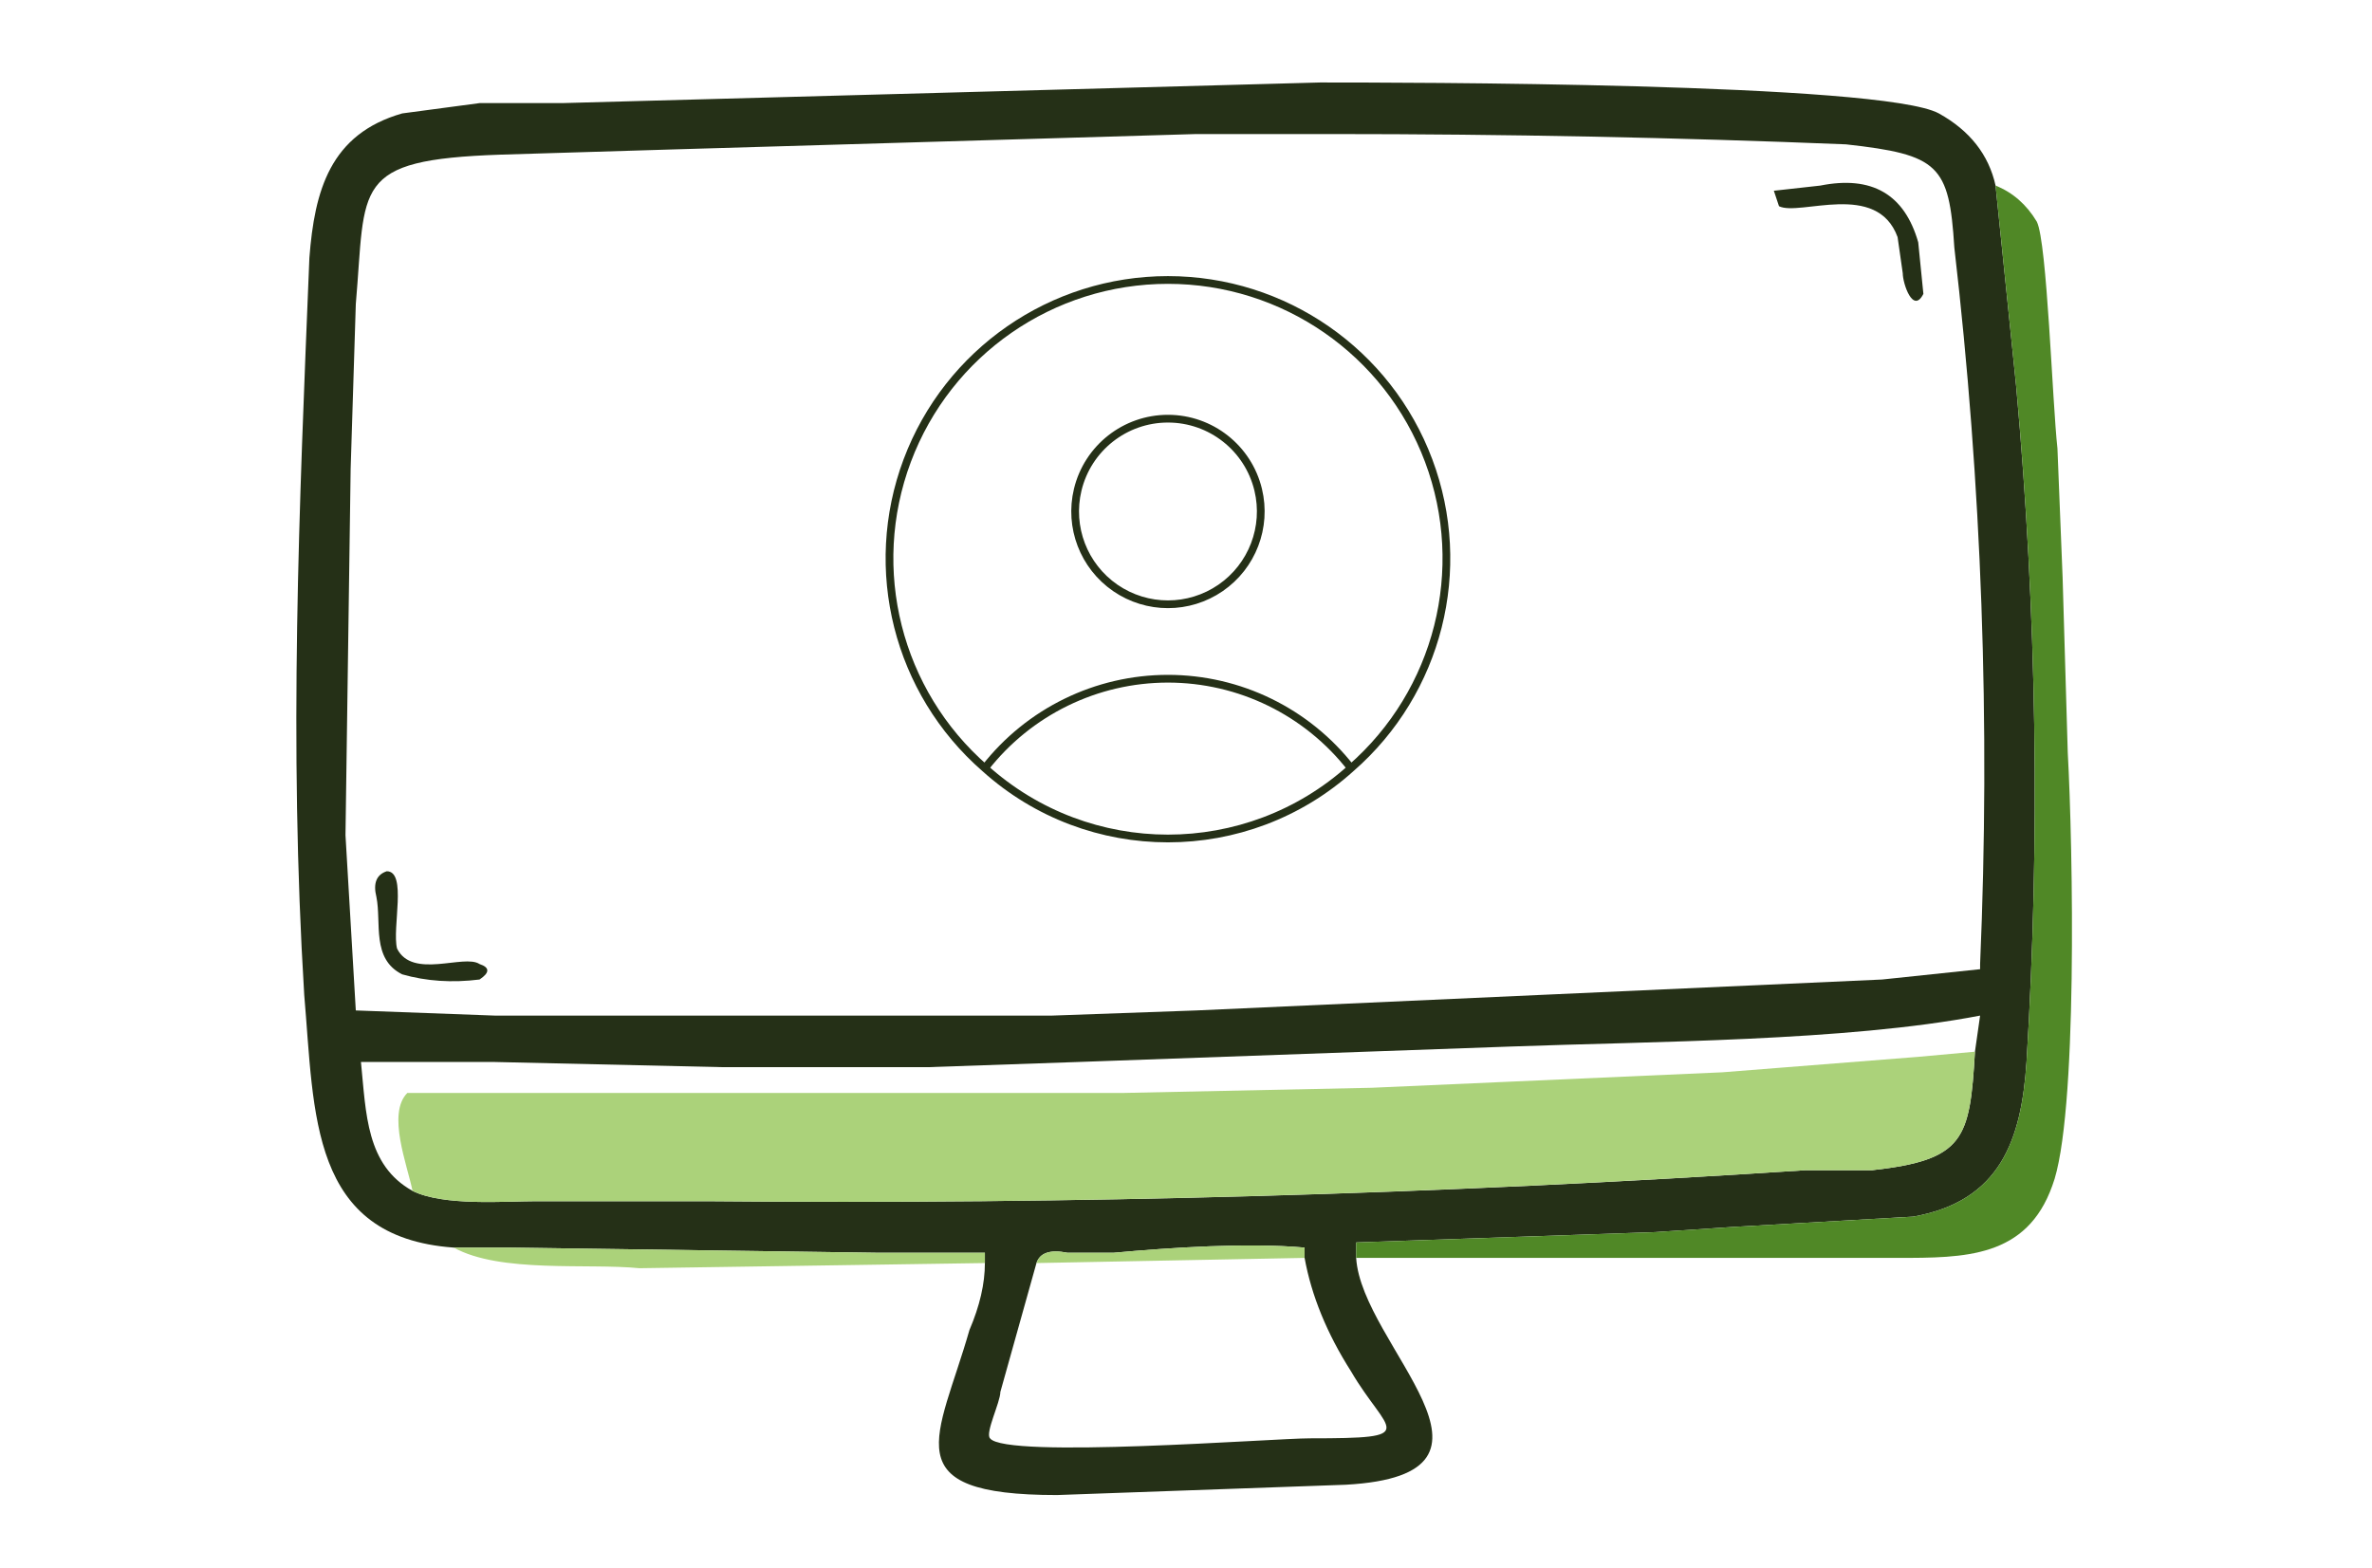
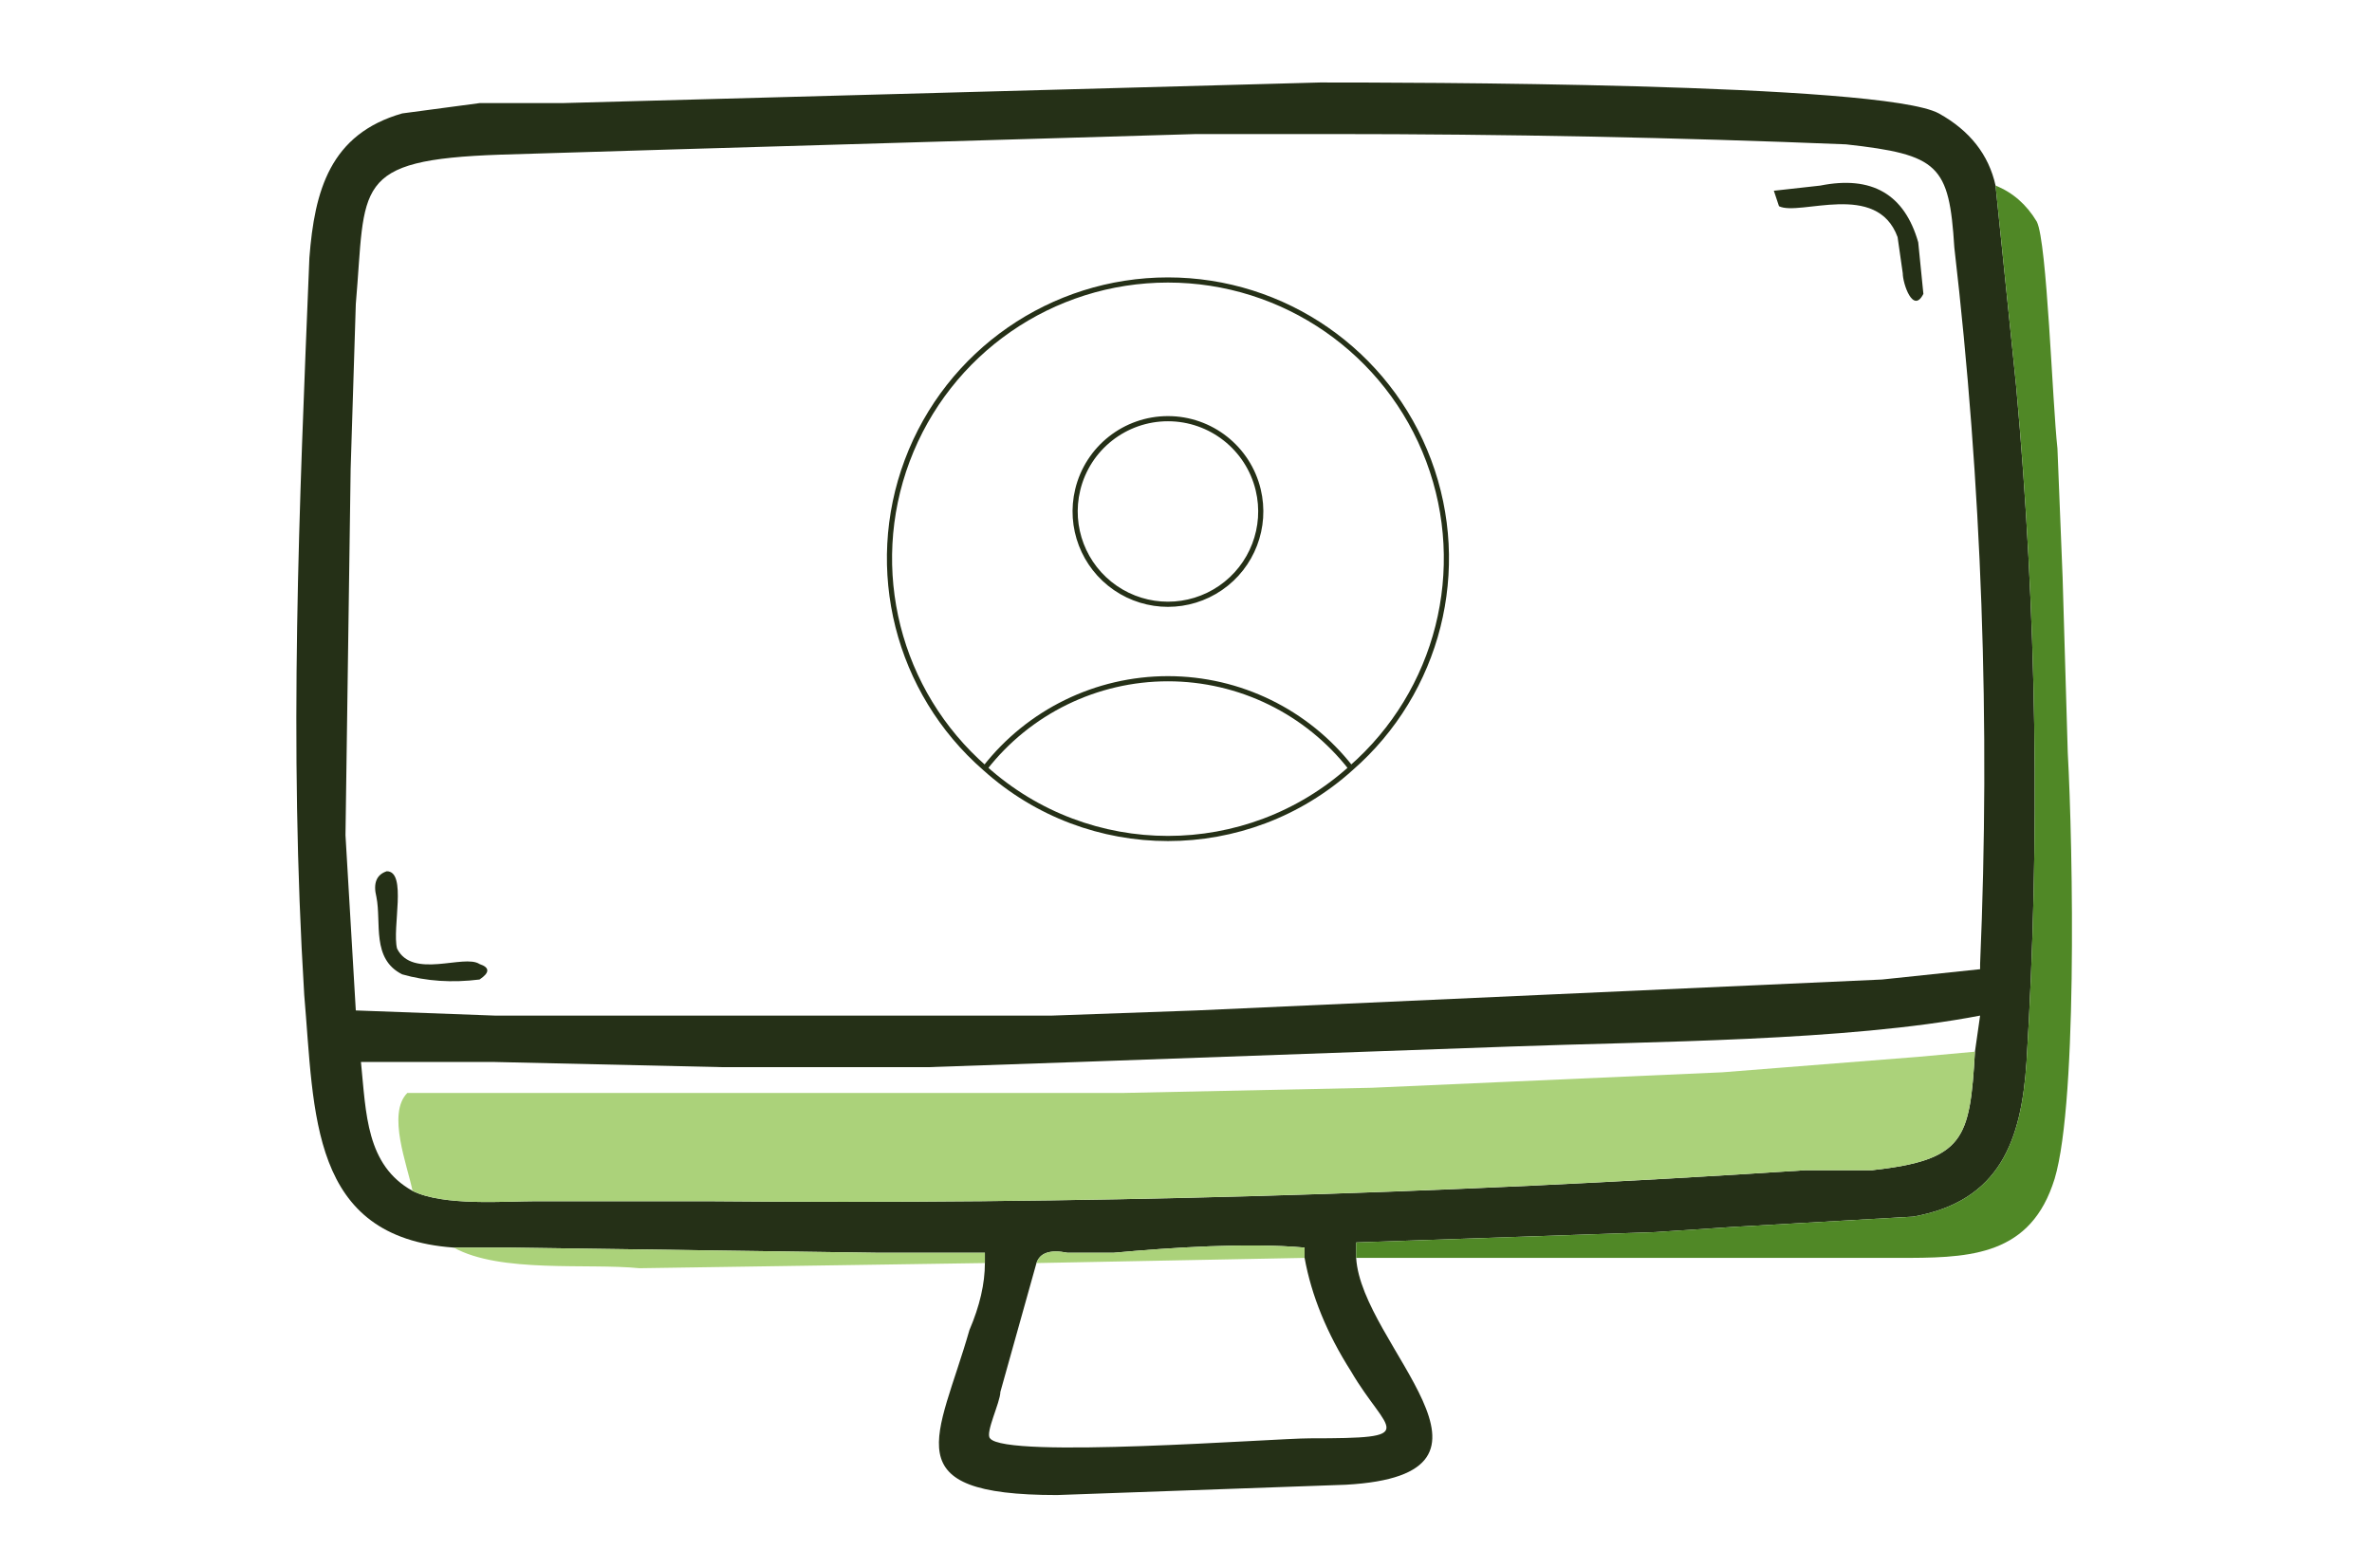
<svg xmlns="http://www.w3.org/2000/svg" width="460" height="304" fill="none" viewBox="0 0 460 304">
  <path fill="#253017" d="M88 242c-28-2-27-26-29-49-3-49-1-94 1-143 1-13 4-24 18-28l15-2h16l147-4c15 0 109 0 120 6q9 5 11 14l4 39q6 66 2 131c-1 15-5 27-22 30l-35 2-15 1-58 2v3c1 17 34 42-2 44l-56 2c-32 0-23-11-17-32q3-7 3-13v-2h-21l-71-1zm295-38 1-7c-26 5-64 5-91 6l-84 3-29 1h-40l-44-1H70c1 10 1 20 10 25 6 3 18 2 24 2h33q107 1 213-6h13c18-2 19-6 20-23m-130 40v-2c-11-1-26 0-37 1h-9q-5-1-6 2l-7 25c0 2-3 8-2 9 3 4 55 0 62 0 22 0 15-1 8-13q-7-11-9-22m5-218h-26l-102 3-33 1c-29 1-26 6-28 29l-1 32-1 71 2 34 27 1h108l28-1 133-6 19-2v-1q3-70-5-139c-1-16-3-18-21-20q-49-2-100-2" />
  <path fill="#508826" d="M387 36q5 2 8 7c2 4 3 35 4 44l1 25 1 34c1 18 2 71-3 84-5 14-17 14-30 14H263v-3l58-2 15-1 35-2c17-3 21-15 22-30q4-65-2-131z" />
  <path fill="#253017" d="m369 53-1-7c-4-11-19-4-23-6l-1-3 9-1q15-3 19 11l1 10c-2 4-4-2-4-4M93 190q-8 1-15-1c-6-3-4-10-5-15q-1-4 2-5c4 0 1 11 2 15 3 6 13 1 16 3q3 1 0 3" />
  <path fill="#abd27a" d="M80 231c-1-5-5-15-1-19h139l48-1 68-3 38-3 11-1c-1 17-2 21-20 23h-13q-107 7-213 6h-33c-6 0-18 1-24-2m173 13-52 1q1-3 6-2h9c11-1 26-2 37-1zm-165-2h11l71 1h21v2l-67 1c-10-1-27 1-36-4" />
-   <path stroke="#253017" stroke-linecap="round" stroke-linejoin="round" stroke-width="1.5" d="M262 149a45 45 0 0 0-71 0m71 0a54 54 0 1 0-71 0m71 0a53 53 0 0 1-71 0m53-54a18 18 0 1 1-35 0 18 18 0 0 1 35 0" />
+   <path stroke="#253017" strokeLinecap="round" strokeLinejoin="round" strokeWidth="1.5" d="M262 149a45 45 0 0 0-71 0m71 0a54 54 0 1 0-71 0m71 0a53 53 0 0 1-71 0m53-54a18 18 0 1 1-35 0 18 18 0 0 1 35 0" />
</svg>
